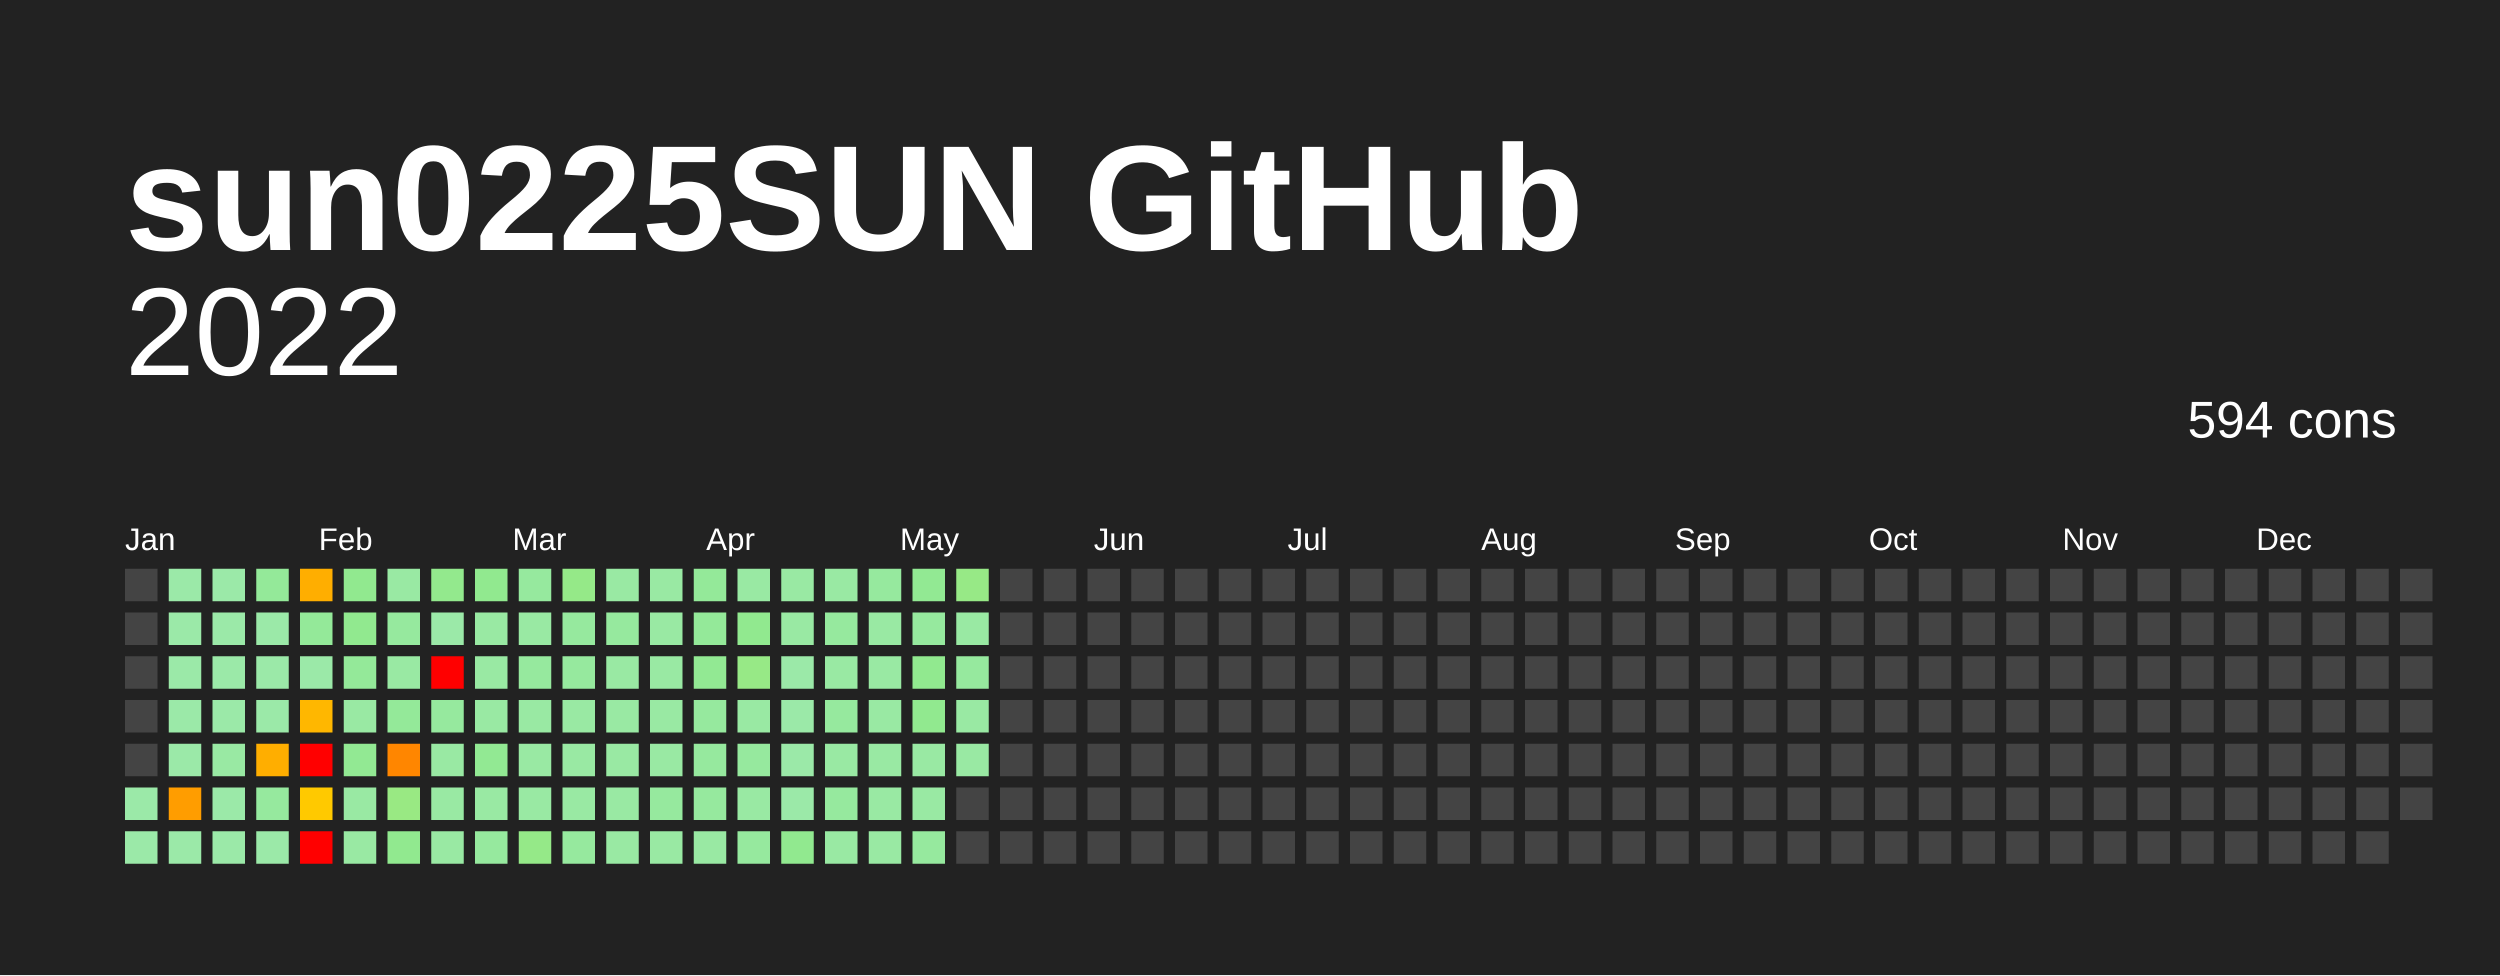
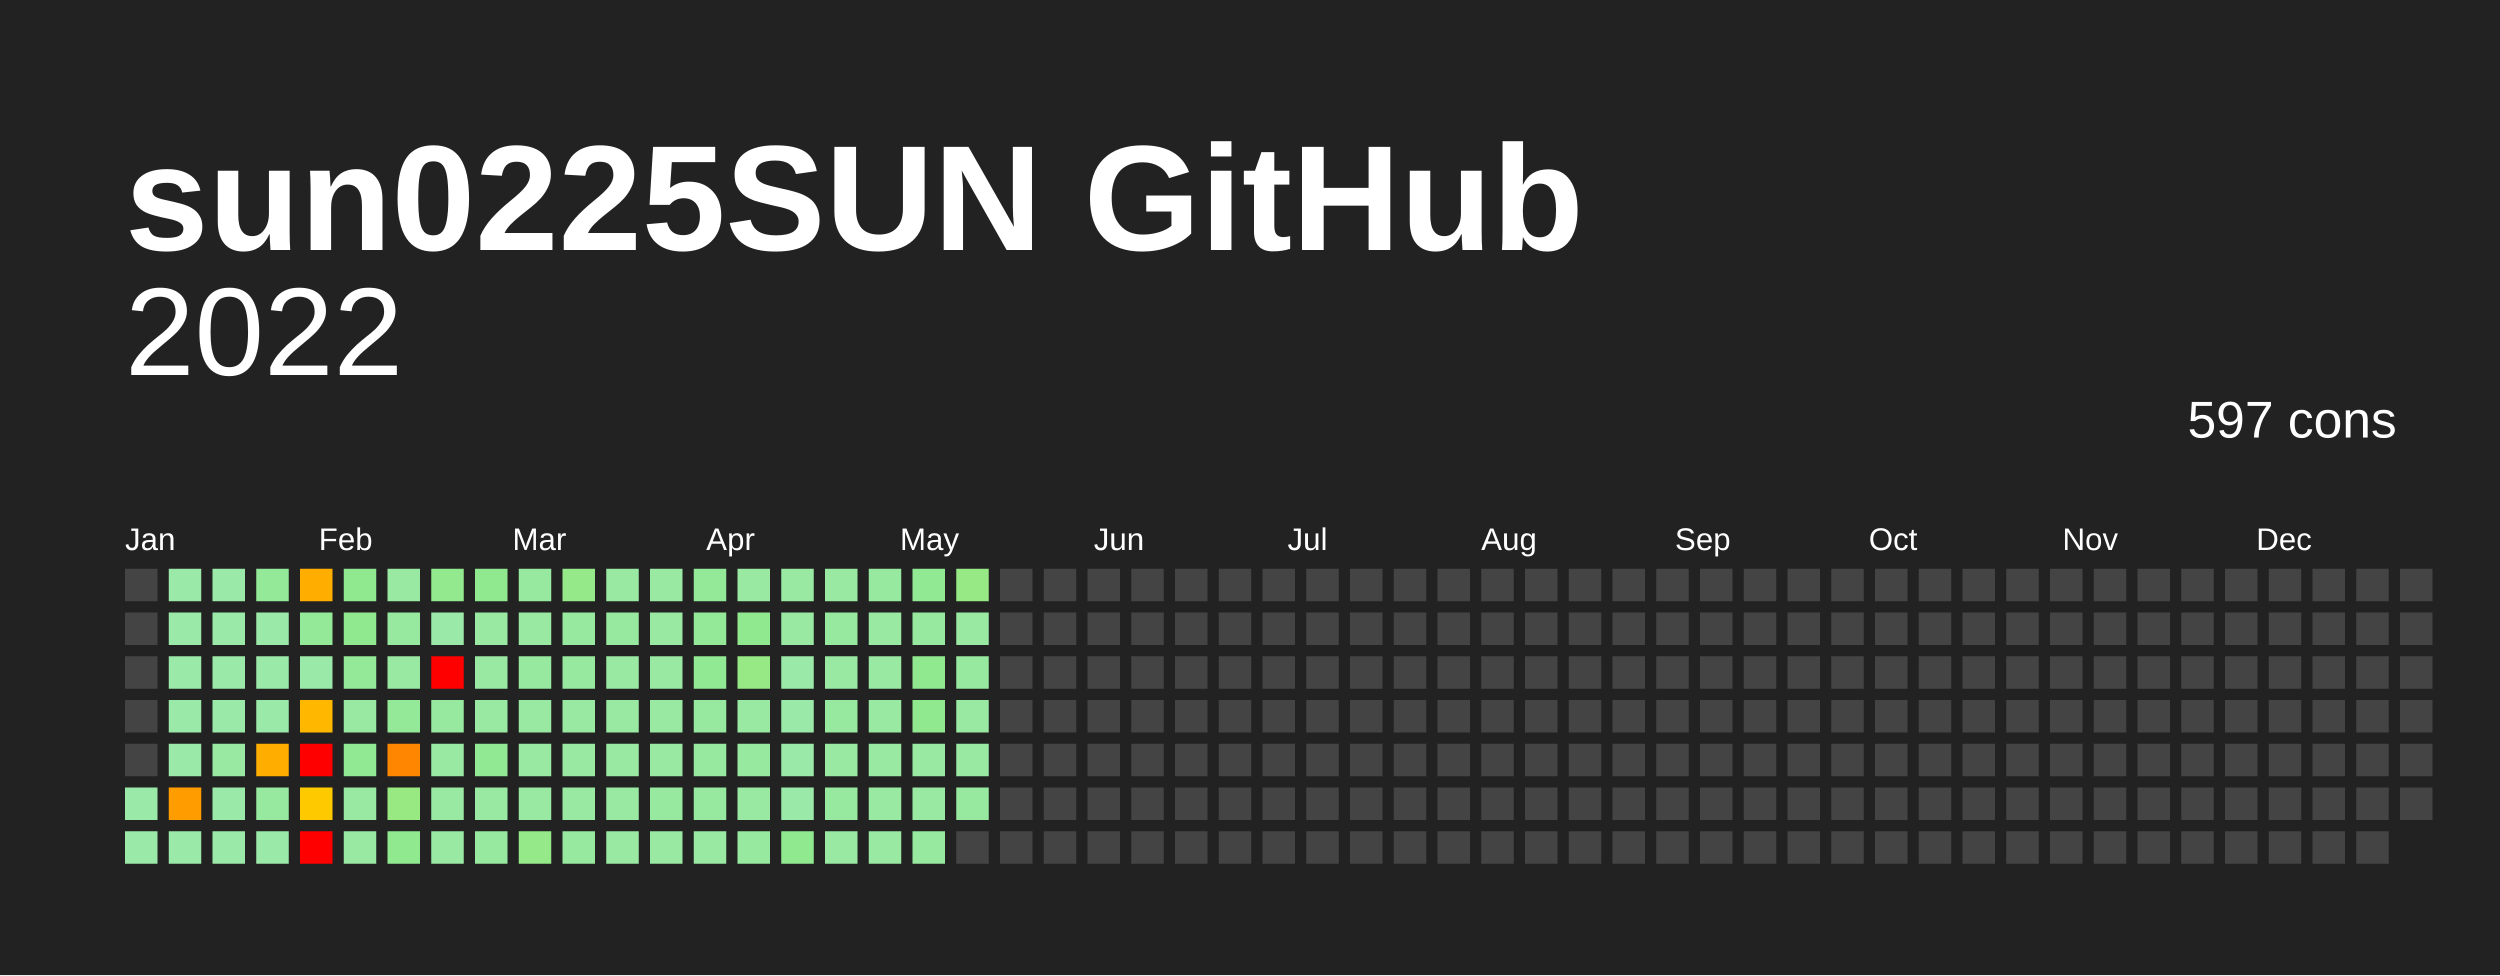
<svg xmlns="http://www.w3.org/2000/svg" baseProfile="full" height="78mm" version="1.1" viewBox="0,0,200,78" width="200mm">
  <defs />
  <rect fill="#222222" height="78" width="200" x="0" y="0" />
  <text fill="#FFFFFF" style="font-size:12px; font-family:Arial; font-weight:bold;" x="10" y="20">sun0225SUN GitHub</text>
  <text alignment-baseline="hanging" fill="#FFFFFF" style="font-size:10.0px; font-family:Arial;" x="10" y="30">2022</text>
-   <text alignment-baseline="hanging" fill="#FFFFFF" style="font-size:4.125px; font-family:Arial;" x="175" y="35">594 cons</text>
+   <text alignment-baseline="hanging" fill="#FFFFFF" style="font-size:4.125px; font-family:Arial;" x="175" y="35">597 cons</text>
  <text fill="#FFFFFF" style="font-size:2.5px; font-family:Arial" x="10.0" y="44">Jan</text>
  <text fill="#FFFFFF" style="font-size:2.5px; font-family:Arial" x="25.5" y="44">Feb</text>
  <text fill="#FFFFFF" style="font-size:2.5px; font-family:Arial" x="41.0" y="44">Mar</text>
  <text fill="#FFFFFF" style="font-size:2.5px; font-family:Arial" x="56.5" y="44">Apr</text>
  <text fill="#FFFFFF" style="font-size:2.5px; font-family:Arial" x="72.0" y="44">May</text>
  <text fill="#FFFFFF" style="font-size:2.5px; font-family:Arial" x="87.5" y="44">Jun</text>
  <text fill="#FFFFFF" style="font-size:2.5px; font-family:Arial" x="103.0" y="44">Jul</text>
  <text fill="#FFFFFF" style="font-size:2.5px; font-family:Arial" x="118.5" y="44">Aug</text>
  <text fill="#FFFFFF" style="font-size:2.5px; font-family:Arial" x="134.0" y="44">Sep</text>
  <text fill="#FFFFFF" style="font-size:2.5px; font-family:Arial" x="149.5" y="44">Oct</text>
  <text fill="#FFFFFF" style="font-size:2.5px; font-family:Arial" x="165.0" y="44">Nov</text>
  <text fill="#FFFFFF" style="font-size:2.5px; font-family:Arial" x="180.5" y="44">Dec</text>
  <rect fill="#444444" height="2.6" width="2.6" x="10.0" y="45.5" />
  <rect fill="#444444" height="2.6" width="2.6" x="10.0" y="49.0" />
  <rect fill="#444444" height="2.6" width="2.6" x="10.0" y="52.5" />
  <rect fill="#444444" height="2.6" width="2.6" x="10.0" y="56.0" />
  <rect fill="#444444" height="2.6" width="2.6" x="10.0" y="59.5" />
  <rect fill="#9be9a8" height="2.6" width="2.6" x="10.0" y="63.0" />
  <rect fill="#9be9a8" height="2.6" width="2.6" x="10.0" y="66.5" />
  <rect fill="#9be9a8" height="2.6" width="2.6" x="13.5" y="45.5" />
  <rect fill="#9be9a8" height="2.6" width="2.6" x="13.5" y="49.0" />
  <rect fill="#9be9a8" height="2.6" width="2.6" x="13.5" y="52.5" />
  <rect fill="#9be9a8" height="2.6" width="2.6" x="13.5" y="56.0" />
  <rect fill="#9be9a8" height="2.6" width="2.6" x="13.5" y="59.5" />
  <rect fill="#ff9d00" height="2.6" width="2.6" x="13.5" y="63.0" />
  <rect fill="#9be9a8" height="2.6" width="2.6" x="13.5" y="66.5" />
  <rect fill="#9be9a8" height="2.6" width="2.6" x="17.0" y="45.5" />
  <rect fill="#9be9a8" height="2.6" width="2.6" x="17.0" y="49.0" />
  <rect fill="#9be9a8" height="2.6" width="2.6" x="17.0" y="52.5" />
  <rect fill="#9be9a8" height="2.6" width="2.6" x="17.0" y="56.0" />
  <rect fill="#99e9a3" height="2.6" width="2.6" x="17.0" y="59.5" />
  <rect fill="#9be9a8" height="2.6" width="2.6" x="17.0" y="63.0" />
  <rect fill="#9be9a8" height="2.6" width="2.6" x="17.0" y="66.5" />
  <rect fill="#94e999" height="2.6" width="2.6" x="20.5" y="45.5" />
  <rect fill="#9be9a8" height="2.6" width="2.6" x="20.5" y="49.0" />
  <rect fill="#9be9a8" height="2.6" width="2.6" x="20.5" y="52.5" />
  <rect fill="#9be9a8" height="2.6" width="2.6" x="20.5" y="56.0" />
  <rect fill="#ffae00" height="2.6" width="2.6" x="20.5" y="59.5" />
  <rect fill="#96e99e" height="2.6" width="2.6" x="20.5" y="63.0" />
  <rect fill="#9be9a8" height="2.6" width="2.6" x="20.5" y="66.5" />
  <rect fill="#ffae00" height="2.6" width="2.6" x="24.0" y="45.5" />
  <rect fill="#94e999" height="2.6" width="2.6" x="24.0" y="49.0" />
  <rect fill="#9be9a8" height="2.6" width="2.6" x="24.0" y="52.5" />
  <rect fill="#ffb700" height="2.6" width="2.6" x="24.0" y="56.0" />
  <rect fill="red" height="2.6" width="2.6" x="24.0" y="59.5" />
  <rect fill="#ffc900" height="2.6" width="2.6" x="24.0" y="63.0" />
  <rect fill="red" height="2.6" width="2.6" x="24.0" y="66.5" />
  <rect fill="#91e98f" height="2.6" width="2.6" x="27.5" y="45.5" />
  <rect fill="#91e98f" height="2.6" width="2.6" x="27.5" y="49.0" />
  <rect fill="#94e999" height="2.6" width="2.6" x="27.5" y="52.5" />
  <rect fill="#99e9a3" height="2.6" width="2.6" x="27.5" y="56.0" />
  <rect fill="#92e993" height="2.6" width="2.6" x="27.5" y="59.5" />
  <rect fill="#99e9a3" height="2.6" width="2.6" x="27.5" y="63.0" />
  <rect fill="#99e9a3" height="2.6" width="2.6" x="27.5" y="66.5" />
  <rect fill="#99e9a3" height="2.6" width="2.6" x="31.0" y="45.5" />
  <rect fill="#96e99e" height="2.6" width="2.6" x="31.0" y="49.0" />
  <rect fill="#99e9a3" height="2.6" width="2.6" x="31.0" y="52.5" />
  <rect fill="#94e999" height="2.6" width="2.6" x="31.0" y="56.0" />
  <rect fill="#ff8600" height="2.6" width="2.6" x="31.0" y="59.5" />
  <rect fill="#99e983" height="2.6" width="2.6" x="31.0" y="63.0" />
  <rect fill="#91e98f" height="2.6" width="2.6" x="31.0" y="66.5" />
  <rect fill="#93e98d" height="2.6" width="2.6" x="34.5" y="45.5" />
  <rect fill="#9be9a8" height="2.6" width="2.6" x="34.5" y="49.0" />
  <rect fill="red" height="2.6" width="2.6" x="34.5" y="52.5" />
  <rect fill="#96e99e" height="2.6" width="2.6" x="34.5" y="56.0" />
  <rect fill="#99e9a3" height="2.6" width="2.6" x="34.5" y="59.5" />
  <rect fill="#99e9a3" height="2.6" width="2.6" x="34.5" y="63.0" />
  <rect fill="#99e9a3" height="2.6" width="2.6" x="34.5" y="66.5" />
  <rect fill="#91e98f" height="2.6" width="2.6" x="38.0" y="45.5" />
  <rect fill="#99e9a3" height="2.6" width="2.6" x="38.0" y="49.0" />
  <rect fill="#99e9a3" height="2.6" width="2.6" x="38.0" y="52.5" />
  <rect fill="#99e9a3" height="2.6" width="2.6" x="38.0" y="56.0" />
  <rect fill="#92e993" height="2.6" width="2.6" x="38.0" y="59.5" />
  <rect fill="#99e9a3" height="2.6" width="2.6" x="38.0" y="63.0" />
  <rect fill="#96e99e" height="2.6" width="2.6" x="38.0" y="66.5" />
  <rect fill="#96e99e" height="2.6" width="2.6" x="41.5" y="45.5" />
  <rect fill="#99e9a3" height="2.6" width="2.6" x="41.5" y="49.0" />
  <rect fill="#96e99e" height="2.6" width="2.6" x="41.5" y="52.5" />
  <rect fill="#99e9a3" height="2.6" width="2.6" x="41.5" y="56.0" />
  <rect fill="#99e9a3" height="2.6" width="2.6" x="41.5" y="59.5" />
  <rect fill="#99e9a3" height="2.6" width="2.6" x="41.5" y="63.0" />
  <rect fill="#95e988" height="2.6" width="2.6" x="41.5" y="66.5" />
  <rect fill="#95e988" height="2.6" width="2.6" x="45.0" y="45.5" />
  <rect fill="#96e99e" height="2.6" width="2.6" x="45.0" y="49.0" />
  <rect fill="#96e99e" height="2.6" width="2.6" x="45.0" y="52.5" />
  <rect fill="#99e9a3" height="2.6" width="2.6" x="45.0" y="56.0" />
  <rect fill="#99e9a3" height="2.6" width="2.6" x="45.0" y="59.5" />
  <rect fill="#99e9a3" height="2.6" width="2.6" x="45.0" y="63.0" />
  <rect fill="#96e99e" height="2.6" width="2.6" x="45.0" y="66.5" />
  <rect fill="#99e9a3" height="2.6" width="2.6" x="48.5" y="45.5" />
  <rect fill="#96e99e" height="2.6" width="2.6" x="48.5" y="49.0" />
  <rect fill="#99e9a3" height="2.6" width="2.6" x="48.5" y="52.5" />
  <rect fill="#99e9a3" height="2.6" width="2.6" x="48.5" y="56.0" />
  <rect fill="#99e9a3" height="2.6" width="2.6" x="48.5" y="59.5" />
  <rect fill="#99e9a3" height="2.6" width="2.6" x="48.5" y="63.0" />
  <rect fill="#99e9a3" height="2.6" width="2.6" x="48.5" y="66.5" />
  <rect fill="#99e9a3" height="2.6" width="2.6" x="52.0" y="45.5" />
  <rect fill="#99e9a3" height="2.6" width="2.6" x="52.0" y="49.0" />
  <rect fill="#99e9a3" height="2.6" width="2.6" x="52.0" y="52.5" />
  <rect fill="#99e9a3" height="2.6" width="2.6" x="52.0" y="56.0" />
  <rect fill="#99e9a3" height="2.6" width="2.6" x="52.0" y="59.5" />
  <rect fill="#96e99e" height="2.6" width="2.6" x="52.0" y="63.0" />
  <rect fill="#99e9a3" height="2.6" width="2.6" x="52.0" y="66.5" />
  <rect fill="#94e999" height="2.6" width="2.6" x="55.5" y="45.5" />
  <rect fill="#94e999" height="2.6" width="2.6" x="55.5" y="49.0" />
  <rect fill="#92e993" height="2.6" width="2.6" x="55.5" y="52.5" />
  <rect fill="#96e99e" height="2.6" width="2.6" x="55.5" y="56.0" />
  <rect fill="#96e99e" height="2.6" width="2.6" x="55.5" y="59.5" />
  <rect fill="#96e99e" height="2.6" width="2.6" x="55.5" y="63.0" />
  <rect fill="#99e9a3" height="2.6" width="2.6" x="55.5" y="66.5" />
  <rect fill="#99e9a3" height="2.6" width="2.6" x="59.0" y="45.5" />
  <rect fill="#91e98f" height="2.6" width="2.6" x="59.0" y="49.0" />
  <rect fill="#97e986" height="2.6" width="2.6" x="59.0" y="52.5" />
  <rect fill="#99e9a3" height="2.6" width="2.6" x="59.0" y="56.0" />
  <rect fill="#96e99e" height="2.6" width="2.6" x="59.0" y="59.5" />
  <rect fill="#99e9a3" height="2.6" width="2.6" x="59.0" y="63.0" />
  <rect fill="#96e99e" height="2.6" width="2.6" x="59.0" y="66.5" />
  <rect fill="#99e9a3" height="2.6" width="2.6" x="62.5" y="45.5" />
  <rect fill="#99e9a3" height="2.6" width="2.6" x="62.5" y="49.0" />
  <rect fill="#9be9a8" height="2.6" width="2.6" x="62.5" y="52.5" />
  <rect fill="#9be9a8" height="2.6" width="2.6" x="62.5" y="56.0" />
  <rect fill="#9be9a8" height="2.6" width="2.6" x="62.5" y="59.5" />
  <rect fill="#9be9a8" height="2.6" width="2.6" x="62.5" y="63.0" />
  <rect fill="#91e98f" height="2.6" width="2.6" x="62.5" y="66.5" />
  <rect fill="#99e9a3" height="2.6" width="2.6" x="66.0" y="45.5" />
  <rect fill="#96e99e" height="2.6" width="2.6" x="66.0" y="49.0" />
  <rect fill="#99e9a3" height="2.6" width="2.6" x="66.0" y="52.5" />
  <rect fill="#96e99e" height="2.6" width="2.6" x="66.0" y="56.0" />
  <rect fill="#99e9a3" height="2.6" width="2.6" x="66.0" y="59.5" />
  <rect fill="#96e99e" height="2.6" width="2.6" x="66.0" y="63.0" />
  <rect fill="#99e9a3" height="2.6" width="2.6" x="66.0" y="66.5" />
  <rect fill="#96e99e" height="2.6" width="2.6" x="69.5" y="45.5" />
  <rect fill="#99e9a3" height="2.6" width="2.6" x="69.5" y="49.0" />
  <rect fill="#99e9a3" height="2.6" width="2.6" x="69.5" y="52.5" />
  <rect fill="#99e9a3" height="2.6" width="2.6" x="69.5" y="56.0" />
  <rect fill="#99e9a3" height="2.6" width="2.6" x="69.5" y="59.5" />
  <rect fill="#99e9a3" height="2.6" width="2.6" x="69.5" y="63.0" />
  <rect fill="#99e9a3" height="2.6" width="2.6" x="69.5" y="66.5" />
  <rect fill="#92e993" height="2.6" width="2.6" x="73.0" y="45.5" />
  <rect fill="#96e99e" height="2.6" width="2.6" x="73.0" y="49.0" />
  <rect fill="#91e98f" height="2.6" width="2.6" x="73.0" y="52.5" />
  <rect fill="#91e98f" height="2.6" width="2.6" x="73.0" y="56.0" />
  <rect fill="#99e9a3" height="2.6" width="2.6" x="73.0" y="59.5" />
  <rect fill="#99e9a3" height="2.6" width="2.6" x="73.0" y="63.0" />
  <rect fill="#96e99e" height="2.6" width="2.6" x="73.0" y="66.5" />
  <rect fill="#97e986" height="2.6" width="2.6" x="76.5" y="45.5" />
  <rect fill="#99e9a3" height="2.6" width="2.6" x="76.5" y="49.0" />
  <rect fill="#96e99e" height="2.6" width="2.6" x="76.5" y="52.5" />
  <rect fill="#99e9a3" height="2.6" width="2.6" x="76.5" y="56.0" />
  <rect fill="#99e9a3" height="2.6" width="2.6" x="76.5" y="59.5" />
-   <rect fill="#444444" height="2.6" width="2.6" x="76.5" y="63.0" />
+   <rect fill="#96e99e" height="2.6" width="2.6" x="76.5" y="63.0" />
  <rect fill="#444444" height="2.6" width="2.6" x="76.5" y="66.5" />
  <rect fill="#444444" height="2.6" width="2.6" x="80.0" y="45.5" />
  <rect fill="#444444" height="2.6" width="2.6" x="80.0" y="49.0" />
  <rect fill="#444444" height="2.6" width="2.6" x="80.0" y="52.5" />
  <rect fill="#444444" height="2.6" width="2.6" x="80.0" y="56.0" />
  <rect fill="#444444" height="2.6" width="2.6" x="80.0" y="59.5" />
  <rect fill="#444444" height="2.6" width="2.6" x="80.0" y="63.0" />
  <rect fill="#444444" height="2.6" width="2.6" x="80.0" y="66.5" />
  <rect fill="#444444" height="2.6" width="2.6" x="83.5" y="45.5" />
  <rect fill="#444444" height="2.6" width="2.6" x="83.5" y="49.0" />
  <rect fill="#444444" height="2.6" width="2.6" x="83.5" y="52.5" />
  <rect fill="#444444" height="2.6" width="2.6" x="83.5" y="56.0" />
  <rect fill="#444444" height="2.6" width="2.6" x="83.5" y="59.5" />
  <rect fill="#444444" height="2.6" width="2.6" x="83.5" y="63.0" />
  <rect fill="#444444" height="2.6" width="2.6" x="83.5" y="66.5" />
  <rect fill="#444444" height="2.6" width="2.6" x="87.0" y="45.5" />
  <rect fill="#444444" height="2.6" width="2.6" x="87.0" y="49.0" />
  <rect fill="#444444" height="2.6" width="2.6" x="87.0" y="52.5" />
  <rect fill="#444444" height="2.6" width="2.6" x="87.0" y="56.0" />
  <rect fill="#444444" height="2.6" width="2.6" x="87.0" y="59.5" />
  <rect fill="#444444" height="2.6" width="2.6" x="87.0" y="63.0" />
  <rect fill="#444444" height="2.6" width="2.6" x="87.0" y="66.5" />
  <rect fill="#444444" height="2.6" width="2.6" x="90.5" y="45.5" />
  <rect fill="#444444" height="2.6" width="2.6" x="90.5" y="49.0" />
  <rect fill="#444444" height="2.6" width="2.6" x="90.5" y="52.5" />
  <rect fill="#444444" height="2.6" width="2.6" x="90.5" y="56.0" />
  <rect fill="#444444" height="2.6" width="2.6" x="90.5" y="59.5" />
  <rect fill="#444444" height="2.6" width="2.6" x="90.5" y="63.0" />
  <rect fill="#444444" height="2.6" width="2.6" x="90.5" y="66.5" />
  <rect fill="#444444" height="2.6" width="2.6" x="94.0" y="45.5" />
  <rect fill="#444444" height="2.6" width="2.6" x="94.0" y="49.0" />
  <rect fill="#444444" height="2.6" width="2.6" x="94.0" y="52.5" />
  <rect fill="#444444" height="2.6" width="2.6" x="94.0" y="56.0" />
  <rect fill="#444444" height="2.6" width="2.6" x="94.0" y="59.5" />
  <rect fill="#444444" height="2.6" width="2.6" x="94.0" y="63.0" />
  <rect fill="#444444" height="2.6" width="2.6" x="94.0" y="66.5" />
  <rect fill="#444444" height="2.6" width="2.6" x="97.5" y="45.5" />
  <rect fill="#444444" height="2.6" width="2.6" x="97.5" y="49.0" />
  <rect fill="#444444" height="2.6" width="2.6" x="97.5" y="52.5" />
  <rect fill="#444444" height="2.6" width="2.6" x="97.5" y="56.0" />
  <rect fill="#444444" height="2.6" width="2.6" x="97.5" y="59.5" />
  <rect fill="#444444" height="2.6" width="2.6" x="97.5" y="63.0" />
  <rect fill="#444444" height="2.6" width="2.6" x="97.5" y="66.5" />
  <rect fill="#444444" height="2.6" width="2.6" x="101.0" y="45.5" />
  <rect fill="#444444" height="2.6" width="2.6" x="101.0" y="49.0" />
  <rect fill="#444444" height="2.6" width="2.6" x="101.0" y="52.5" />
  <rect fill="#444444" height="2.6" width="2.6" x="101.0" y="56.0" />
  <rect fill="#444444" height="2.6" width="2.6" x="101.0" y="59.5" />
  <rect fill="#444444" height="2.6" width="2.6" x="101.0" y="63.0" />
  <rect fill="#444444" height="2.6" width="2.6" x="101.0" y="66.5" />
  <rect fill="#444444" height="2.6" width="2.6" x="104.5" y="45.5" />
  <rect fill="#444444" height="2.6" width="2.6" x="104.5" y="49.0" />
  <rect fill="#444444" height="2.6" width="2.6" x="104.5" y="52.5" />
  <rect fill="#444444" height="2.6" width="2.6" x="104.5" y="56.0" />
  <rect fill="#444444" height="2.6" width="2.6" x="104.5" y="59.5" />
  <rect fill="#444444" height="2.6" width="2.6" x="104.5" y="63.0" />
  <rect fill="#444444" height="2.6" width="2.6" x="104.5" y="66.5" />
  <rect fill="#444444" height="2.6" width="2.6" x="108.0" y="45.5" />
  <rect fill="#444444" height="2.6" width="2.6" x="108.0" y="49.0" />
  <rect fill="#444444" height="2.6" width="2.6" x="108.0" y="52.5" />
  <rect fill="#444444" height="2.6" width="2.6" x="108.0" y="56.0" />
  <rect fill="#444444" height="2.6" width="2.6" x="108.0" y="59.5" />
  <rect fill="#444444" height="2.6" width="2.6" x="108.0" y="63.0" />
  <rect fill="#444444" height="2.6" width="2.6" x="108.0" y="66.5" />
  <rect fill="#444444" height="2.6" width="2.6" x="111.5" y="45.5" />
  <rect fill="#444444" height="2.6" width="2.6" x="111.5" y="49.0" />
  <rect fill="#444444" height="2.6" width="2.6" x="111.5" y="52.5" />
  <rect fill="#444444" height="2.6" width="2.6" x="111.5" y="56.0" />
  <rect fill="#444444" height="2.6" width="2.6" x="111.5" y="59.5" />
  <rect fill="#444444" height="2.6" width="2.6" x="111.5" y="63.0" />
  <rect fill="#444444" height="2.6" width="2.6" x="111.5" y="66.5" />
  <rect fill="#444444" height="2.6" width="2.6" x="115.0" y="45.5" />
  <rect fill="#444444" height="2.6" width="2.6" x="115.0" y="49.0" />
  <rect fill="#444444" height="2.6" width="2.6" x="115.0" y="52.5" />
  <rect fill="#444444" height="2.6" width="2.6" x="115.0" y="56.0" />
  <rect fill="#444444" height="2.6" width="2.6" x="115.0" y="59.5" />
  <rect fill="#444444" height="2.6" width="2.6" x="115.0" y="63.0" />
  <rect fill="#444444" height="2.6" width="2.6" x="115.0" y="66.5" />
  <rect fill="#444444" height="2.6" width="2.6" x="118.5" y="45.5" />
  <rect fill="#444444" height="2.6" width="2.6" x="118.5" y="49.0" />
  <rect fill="#444444" height="2.6" width="2.6" x="118.5" y="52.5" />
  <rect fill="#444444" height="2.6" width="2.6" x="118.5" y="56.0" />
  <rect fill="#444444" height="2.6" width="2.6" x="118.5" y="59.5" />
  <rect fill="#444444" height="2.6" width="2.6" x="118.5" y="63.0" />
  <rect fill="#444444" height="2.6" width="2.6" x="118.5" y="66.5" />
  <rect fill="#444444" height="2.6" width="2.6" x="122.0" y="45.5" />
  <rect fill="#444444" height="2.6" width="2.6" x="122.0" y="49.0" />
  <rect fill="#444444" height="2.6" width="2.6" x="122.0" y="52.5" />
  <rect fill="#444444" height="2.6" width="2.6" x="122.0" y="56.0" />
  <rect fill="#444444" height="2.6" width="2.6" x="122.0" y="59.5" />
  <rect fill="#444444" height="2.6" width="2.6" x="122.0" y="63.0" />
  <rect fill="#444444" height="2.6" width="2.6" x="122.0" y="66.5" />
  <rect fill="#444444" height="2.6" width="2.6" x="125.5" y="45.5" />
  <rect fill="#444444" height="2.6" width="2.6" x="125.5" y="49.0" />
  <rect fill="#444444" height="2.6" width="2.6" x="125.5" y="52.5" />
  <rect fill="#444444" height="2.6" width="2.6" x="125.5" y="56.0" />
  <rect fill="#444444" height="2.6" width="2.6" x="125.5" y="59.5" />
  <rect fill="#444444" height="2.6" width="2.6" x="125.5" y="63.0" />
  <rect fill="#444444" height="2.6" width="2.6" x="125.5" y="66.5" />
  <rect fill="#444444" height="2.6" width="2.6" x="129.0" y="45.5" />
  <rect fill="#444444" height="2.6" width="2.6" x="129.0" y="49.0" />
  <rect fill="#444444" height="2.6" width="2.6" x="129.0" y="52.5" />
  <rect fill="#444444" height="2.6" width="2.6" x="129.0" y="56.0" />
  <rect fill="#444444" height="2.6" width="2.6" x="129.0" y="59.5" />
  <rect fill="#444444" height="2.6" width="2.6" x="129.0" y="63.0" />
  <rect fill="#444444" height="2.6" width="2.6" x="129.0" y="66.5" />
  <rect fill="#444444" height="2.6" width="2.6" x="132.5" y="45.5" />
  <rect fill="#444444" height="2.6" width="2.6" x="132.5" y="49.0" />
  <rect fill="#444444" height="2.6" width="2.6" x="132.5" y="52.5" />
  <rect fill="#444444" height="2.6" width="2.6" x="132.5" y="56.0" />
  <rect fill="#444444" height="2.6" width="2.6" x="132.5" y="59.5" />
  <rect fill="#444444" height="2.6" width="2.6" x="132.5" y="63.0" />
  <rect fill="#444444" height="2.6" width="2.6" x="132.5" y="66.5" />
  <rect fill="#444444" height="2.6" width="2.6" x="136.0" y="45.5" />
  <rect fill="#444444" height="2.6" width="2.6" x="136.0" y="49.0" />
  <rect fill="#444444" height="2.6" width="2.6" x="136.0" y="52.5" />
  <rect fill="#444444" height="2.6" width="2.6" x="136.0" y="56.0" />
  <rect fill="#444444" height="2.6" width="2.6" x="136.0" y="59.5" />
  <rect fill="#444444" height="2.6" width="2.6" x="136.0" y="63.0" />
  <rect fill="#444444" height="2.6" width="2.6" x="136.0" y="66.5" />
  <rect fill="#444444" height="2.6" width="2.6" x="139.5" y="45.5" />
  <rect fill="#444444" height="2.6" width="2.6" x="139.5" y="49.0" />
  <rect fill="#444444" height="2.6" width="2.6" x="139.5" y="52.5" />
  <rect fill="#444444" height="2.6" width="2.6" x="139.5" y="56.0" />
  <rect fill="#444444" height="2.6" width="2.6" x="139.5" y="59.5" />
  <rect fill="#444444" height="2.6" width="2.6" x="139.5" y="63.0" />
  <rect fill="#444444" height="2.6" width="2.6" x="139.5" y="66.5" />
  <rect fill="#444444" height="2.6" width="2.6" x="143.0" y="45.5" />
  <rect fill="#444444" height="2.6" width="2.6" x="143.0" y="49.0" />
  <rect fill="#444444" height="2.6" width="2.6" x="143.0" y="52.5" />
  <rect fill="#444444" height="2.6" width="2.6" x="143.0" y="56.0" />
  <rect fill="#444444" height="2.6" width="2.6" x="143.0" y="59.5" />
  <rect fill="#444444" height="2.6" width="2.6" x="143.0" y="63.0" />
  <rect fill="#444444" height="2.6" width="2.6" x="143.0" y="66.5" />
  <rect fill="#444444" height="2.6" width="2.6" x="146.5" y="45.5" />
  <rect fill="#444444" height="2.6" width="2.6" x="146.5" y="49.0" />
  <rect fill="#444444" height="2.6" width="2.6" x="146.5" y="52.5" />
  <rect fill="#444444" height="2.6" width="2.6" x="146.5" y="56.0" />
  <rect fill="#444444" height="2.6" width="2.6" x="146.5" y="59.5" />
  <rect fill="#444444" height="2.6" width="2.6" x="146.5" y="63.0" />
  <rect fill="#444444" height="2.6" width="2.6" x="146.5" y="66.5" />
  <rect fill="#444444" height="2.6" width="2.6" x="150.0" y="45.5" />
  <rect fill="#444444" height="2.6" width="2.6" x="150.0" y="49.0" />
  <rect fill="#444444" height="2.6" width="2.6" x="150.0" y="52.5" />
  <rect fill="#444444" height="2.6" width="2.6" x="150.0" y="56.0" />
  <rect fill="#444444" height="2.6" width="2.6" x="150.0" y="59.5" />
  <rect fill="#444444" height="2.6" width="2.6" x="150.0" y="63.0" />
  <rect fill="#444444" height="2.6" width="2.6" x="150.0" y="66.5" />
  <rect fill="#444444" height="2.6" width="2.6" x="153.5" y="45.5" />
  <rect fill="#444444" height="2.6" width="2.6" x="153.5" y="49.0" />
  <rect fill="#444444" height="2.6" width="2.6" x="153.5" y="52.5" />
  <rect fill="#444444" height="2.6" width="2.6" x="153.5" y="56.0" />
  <rect fill="#444444" height="2.6" width="2.6" x="153.5" y="59.5" />
  <rect fill="#444444" height="2.6" width="2.6" x="153.5" y="63.0" />
  <rect fill="#444444" height="2.6" width="2.6" x="153.5" y="66.5" />
  <rect fill="#444444" height="2.6" width="2.6" x="157.0" y="45.5" />
  <rect fill="#444444" height="2.6" width="2.6" x="157.0" y="49.0" />
  <rect fill="#444444" height="2.6" width="2.6" x="157.0" y="52.5" />
  <rect fill="#444444" height="2.6" width="2.6" x="157.0" y="56.0" />
  <rect fill="#444444" height="2.6" width="2.6" x="157.0" y="59.5" />
  <rect fill="#444444" height="2.6" width="2.6" x="157.0" y="63.0" />
  <rect fill="#444444" height="2.6" width="2.6" x="157.0" y="66.5" />
  <rect fill="#444444" height="2.6" width="2.6" x="160.5" y="45.5" />
  <rect fill="#444444" height="2.6" width="2.6" x="160.5" y="49.0" />
  <rect fill="#444444" height="2.6" width="2.6" x="160.5" y="52.5" />
  <rect fill="#444444" height="2.6" width="2.6" x="160.5" y="56.0" />
  <rect fill="#444444" height="2.6" width="2.6" x="160.5" y="59.5" />
  <rect fill="#444444" height="2.6" width="2.6" x="160.5" y="63.0" />
  <rect fill="#444444" height="2.6" width="2.6" x="160.5" y="66.5" />
  <rect fill="#444444" height="2.6" width="2.6" x="164.0" y="45.5" />
  <rect fill="#444444" height="2.6" width="2.6" x="164.0" y="49.0" />
  <rect fill="#444444" height="2.6" width="2.6" x="164.0" y="52.5" />
  <rect fill="#444444" height="2.6" width="2.6" x="164.0" y="56.0" />
  <rect fill="#444444" height="2.6" width="2.6" x="164.0" y="59.5" />
  <rect fill="#444444" height="2.6" width="2.6" x="164.0" y="63.0" />
  <rect fill="#444444" height="2.6" width="2.6" x="164.0" y="66.5" />
  <rect fill="#444444" height="2.6" width="2.6" x="167.5" y="45.5" />
  <rect fill="#444444" height="2.6" width="2.6" x="167.5" y="49.0" />
  <rect fill="#444444" height="2.6" width="2.6" x="167.5" y="52.5" />
  <rect fill="#444444" height="2.6" width="2.6" x="167.5" y="56.0" />
  <rect fill="#444444" height="2.6" width="2.6" x="167.5" y="59.5" />
  <rect fill="#444444" height="2.6" width="2.6" x="167.5" y="63.0" />
  <rect fill="#444444" height="2.6" width="2.6" x="167.5" y="66.5" />
  <rect fill="#444444" height="2.6" width="2.6" x="171.0" y="45.5" />
  <rect fill="#444444" height="2.6" width="2.6" x="171.0" y="49.0" />
  <rect fill="#444444" height="2.6" width="2.6" x="171.0" y="52.5" />
  <rect fill="#444444" height="2.6" width="2.6" x="171.0" y="56.0" />
  <rect fill="#444444" height="2.6" width="2.6" x="171.0" y="59.5" />
  <rect fill="#444444" height="2.6" width="2.6" x="171.0" y="63.0" />
  <rect fill="#444444" height="2.6" width="2.6" x="171.0" y="66.5" />
  <rect fill="#444444" height="2.6" width="2.6" x="174.5" y="45.5" />
  <rect fill="#444444" height="2.6" width="2.6" x="174.5" y="49.0" />
  <rect fill="#444444" height="2.6" width="2.6" x="174.5" y="52.5" />
  <rect fill="#444444" height="2.6" width="2.6" x="174.5" y="56.0" />
  <rect fill="#444444" height="2.6" width="2.6" x="174.5" y="59.5" />
  <rect fill="#444444" height="2.6" width="2.6" x="174.5" y="63.0" />
  <rect fill="#444444" height="2.6" width="2.6" x="174.5" y="66.5" />
  <rect fill="#444444" height="2.6" width="2.6" x="178.0" y="45.5" />
  <rect fill="#444444" height="2.6" width="2.6" x="178.0" y="49.0" />
  <rect fill="#444444" height="2.6" width="2.6" x="178.0" y="52.5" />
  <rect fill="#444444" height="2.6" width="2.6" x="178.0" y="56.0" />
  <rect fill="#444444" height="2.6" width="2.6" x="178.0" y="59.5" />
  <rect fill="#444444" height="2.6" width="2.6" x="178.0" y="63.0" />
  <rect fill="#444444" height="2.6" width="2.6" x="178.0" y="66.5" />
  <rect fill="#444444" height="2.6" width="2.6" x="181.5" y="45.5" />
  <rect fill="#444444" height="2.6" width="2.6" x="181.5" y="49.0" />
  <rect fill="#444444" height="2.6" width="2.6" x="181.5" y="52.5" />
  <rect fill="#444444" height="2.6" width="2.6" x="181.5" y="56.0" />
  <rect fill="#444444" height="2.6" width="2.6" x="181.5" y="59.5" />
  <rect fill="#444444" height="2.6" width="2.6" x="181.5" y="63.0" />
  <rect fill="#444444" height="2.6" width="2.6" x="181.5" y="66.5" />
  <rect fill="#444444" height="2.6" width="2.6" x="185.0" y="45.5" />
  <rect fill="#444444" height="2.6" width="2.6" x="185.0" y="49.0" />
  <rect fill="#444444" height="2.6" width="2.6" x="185.0" y="52.5" />
  <rect fill="#444444" height="2.6" width="2.6" x="185.0" y="56.0" />
  <rect fill="#444444" height="2.6" width="2.6" x="185.0" y="59.5" />
  <rect fill="#444444" height="2.6" width="2.6" x="185.0" y="63.0" />
  <rect fill="#444444" height="2.6" width="2.6" x="185.0" y="66.5" />
  <rect fill="#444444" height="2.6" width="2.6" x="188.5" y="45.5" />
  <rect fill="#444444" height="2.6" width="2.6" x="188.5" y="49.0" />
  <rect fill="#444444" height="2.6" width="2.6" x="188.5" y="52.5" />
  <rect fill="#444444" height="2.6" width="2.6" x="188.5" y="56.0" />
  <rect fill="#444444" height="2.6" width="2.6" x="188.5" y="59.5" />
  <rect fill="#444444" height="2.6" width="2.6" x="188.5" y="63.0" />
  <rect fill="#444444" height="2.6" width="2.6" x="188.5" y="66.5" />
  <rect fill="#444444" height="2.6" width="2.6" x="192.0" y="45.5" />
  <rect fill="#444444" height="2.6" width="2.6" x="192.0" y="49.0" />
  <rect fill="#444444" height="2.6" width="2.6" x="192.0" y="52.5" />
  <rect fill="#444444" height="2.6" width="2.6" x="192.0" y="56.0" />
  <rect fill="#444444" height="2.6" width="2.6" x="192.0" y="59.5" />
  <rect fill="#444444" height="2.6" width="2.6" x="192.0" y="63.0" />
</svg>
